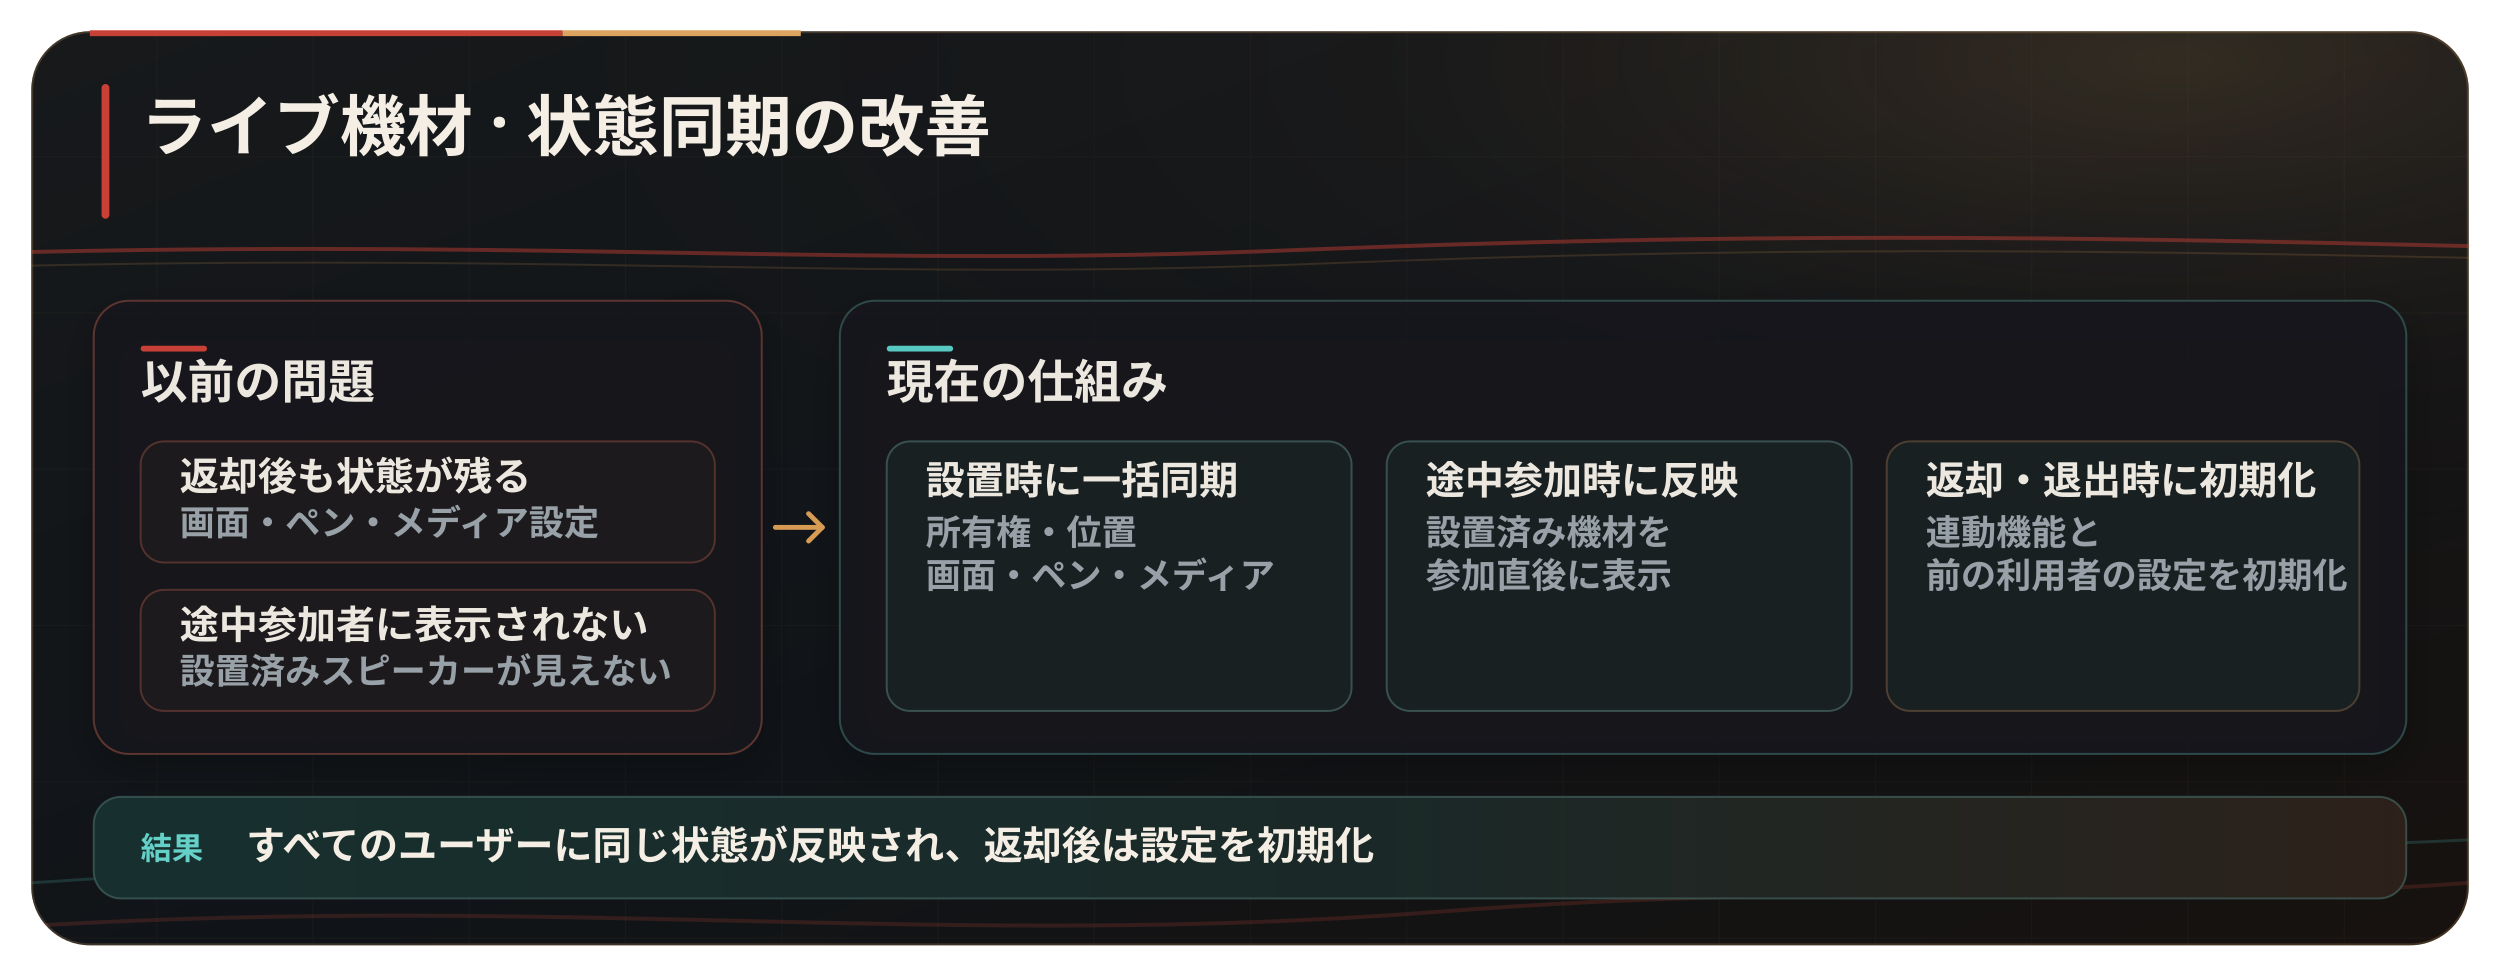
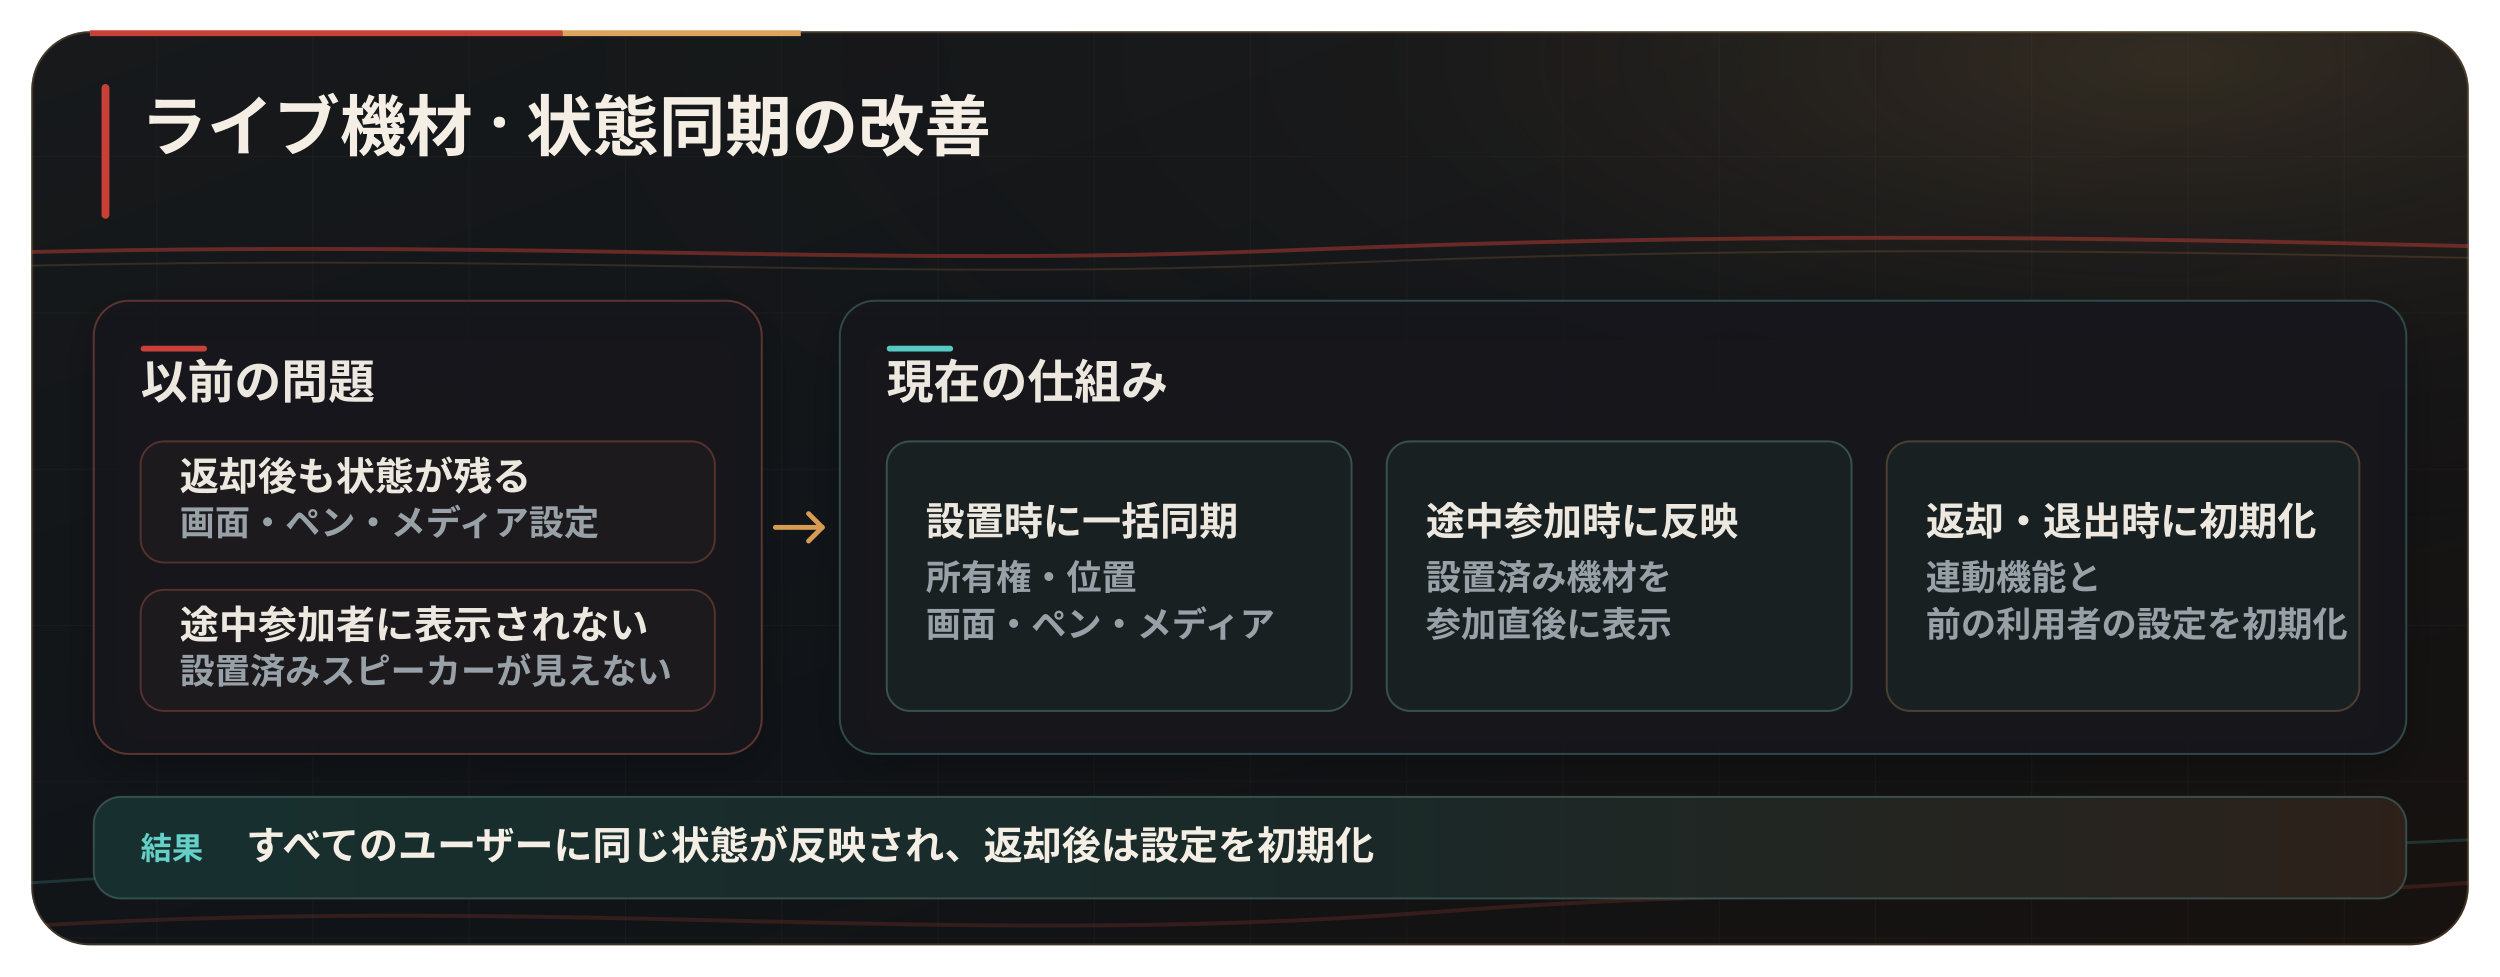
<svg xmlns="http://www.w3.org/2000/svg" width="1280" height="500" viewBox="0 0 1280 500" role="img" aria-labelledby="title desc">
  <defs>
    <linearGradient id="panelBackground" x1="0" y1="0" x2="1" y2="1">
      <stop offset="0" stop-color="#17191b" />
      <stop offset="0.55" stop-color="#101418" />
      <stop offset="1" stop-color="#17120f" />
    </linearGradient>
    <radialGradient id="stationLight" cx="88%" cy="3%" r="76%">
      <stop offset="0" stop-color="#d69a50" stop-opacity="0.17" />
      <stop offset="0.42" stop-color="#a46531" stop-opacity="0.045" />
      <stop offset="1" stop-color="#000000" stop-opacity="0" />
    </radialGradient>
    <linearGradient id="resultBar" x1="0" y1="0" x2="1" y2="0">
      <stop offset="0" stop-color="#17302f" />
      <stop offset="0.55" stop-color="#1a2928" />
      <stop offset="1" stop-color="#2d211a" />
    </linearGradient>
    <pattern id="streetGrid" width="80" height="80" patternUnits="userSpaceOnUse">
      <path d="M80 0H0V80" fill="none" stroke="#e9c08a" stroke-opacity="0.035" />
    </pattern>
    <filter id="cardShadow" x="-8%" y="-12%" width="116%" height="130%">
      <feDropShadow dx="0" dy="7" stdDeviation="10" flood-color="#000000" flood-opacity="0.24" />
    </filter>
    <clipPath id="panelClip">
      <rect x="16" y="16" width="1248" height="468" rx="30" />
    </clipPath>
    <style>
      text { font-family: "Noto Sans JP", "Yu Gothic", "Segoe UI", sans-serif; }
      .title { fill: #f4eee5; font-size: 34px; font-weight: 750; }
      .section { fill: #ede8df; font-size: 24px; font-weight: 700; }
      .item-title { fill: #ede8df; font-size: 20px; font-weight: 700; }
      .item-body { fill: #97a1a7; font-size: 18px; font-weight: 600; }
      .result-label { fill: #64d0c8; font-size: 16px; font-weight: 750; }
      .result-text { fill: #f4eee5; font-size: 20px; font-weight: 700; }
    </style>
  </defs>
  <g clip-path="url(#panelClip)">
    <rect x="16" y="16" width="1248" height="468" rx="30" fill="url(#panelBackground)" />
    <rect x="16" y="16" width="1248" height="468" rx="30" fill="url(#stationLight)" />
    <rect x="16" y="16" width="1248" height="468" rx="30" fill="url(#streetGrid)" />
    <path d="M16 129 C290 123 445 137 664 128 C890 119 1055 121 1264 126" fill="none" stroke="#a83831" stroke-opacity="0.56" stroke-width="2" />
    <path d="M16 136 C295 130 456 144 675 135 C902 126 1068 128 1264 132" fill="none" stroke="#df9d53" stroke-opacity="0.16" />
    <path d="M16 452 C300 432 483 469 721 447 C943 427 1088 439 1264 430" fill="none" stroke="#54c9c2" stroke-opacity="0.18" stroke-width="1.5" />
    <path d="M16 474 C292 458 484 486 734 467 C951 450 1110 464 1264 452" fill="none" stroke="#b34236" stroke-opacity="0.22" stroke-width="2" />
  </g>
  <rect x="16.5" y="16.5" width="1247" height="467" rx="29.5" fill="none" stroke="#b98a55" stroke-opacity="0.26" />
  <path d="M46 17 H288" stroke="#c74137" stroke-width="3" />
  <path d="M288 17 H410" stroke="#dca45f" stroke-width="3" />
  <rect x="52" y="43" width="4" height="69" rx="2" fill="#c84036" />
  <text x="72" y="77" class="title">ライブ機材 · 状態同期の改善</text>
  <g filter="url(#cardShadow)">
    <rect x="48" y="154" width="342" height="232" rx="18" fill="#17171a" fill-opacity="0.97" stroke="#6b3c35" stroke-opacity="0.82" />
    <rect x="430" y="154" width="802" height="232" rx="18" fill="#14191d" fill-opacity="0.97" stroke="#355553" stroke-opacity="0.82" />
  </g>
  <rect x="72" y="177" width="34" height="3" rx="1.5" fill="#c84036" />
  <text x="72" y="204" class="section">以前の問題</text>
  <rect x="72" y="226" width="294" height="62" rx="12" fill="#1c1a1c" stroke="#6b3c35" stroke-opacity="0.72" />
  <text x="92" y="251" class="item-title">返却後も状態が残る</text>
  <text x="92" y="274" class="item-body">画面・ペン・メディア設定</text>
  <rect x="72" y="302" width="294" height="62" rx="12" fill="#1c1a1c" stroke="#6b3c35" stroke-opacity="0.72" />
  <text x="92" y="327" class="item-title">途中参加者に表示されない</text>
  <text x="92" y="350" class="item-body">設置済みスピーカーが見えない</text>
  <path d="M397 270 H421" stroke="#d79b54" stroke-width="2.5" stroke-linecap="round" />
  <path d="M414 263 L421 270 L414 277" fill="none" stroke="#d79b54" stroke-width="2.5" stroke-linecap="round" stroke-linejoin="round" />
  <rect x="454" y="177" width="34" height="3" rx="1.5" fill="#58c9c2" />
  <text x="454" y="204" class="section">現在の仕組み</text>
  <rect x="454" y="226" width="238" height="138" rx="12" fill="#192022" stroke="#42615e" stroke-opacity="0.78" />
-   <text x="474" y="253" class="item-title">設置時に一括同期</text>
-   <text x="474" y="279" class="item-body">所有権・位置</text>
-   <text x="474" y="301" class="item-body">画面・ペン・メディア</text>
+   <text x="474" y="274" class="item-title">設置時に一括同期</text>
+   <text x="474" y="302" class="item-body">所有権・位置</text>
+   <text x="474" y="326" class="item-body">画面・ペン・メディア</text>
  <rect x="710" y="226" width="238" height="138" rx="12" fill="#192022" stroke="#42615e" stroke-opacity="0.78" />
-   <text x="730" y="253" class="item-title">途中参加時に反映</text>
-   <text x="730" y="279" class="item-body">設置済み機材を</text>
-   <text x="730" y="301" class="item-body">参加直後に表示</text>
+   <text x="730" y="274" class="item-title">途中参加時に反映</text>
+   <text x="730" y="302" class="item-body">設置済み機材を</text>
+   <text x="730" y="326" class="item-body">参加直後に表示</text>
  <rect x="966" y="226" width="242" height="138" rx="12" fill="#192022" stroke="#5b4b38" stroke-opacity="0.78" />
-   <text x="986" y="253" class="item-title">返却・退出時に初期化</text>
-   <text x="986" y="279" class="item-body">連動機能と</text>
-   <text x="986" y="301" class="item-body">前の利用者の設定を初期化</text>
+   <text x="986" y="274" class="item-title">返却・退出時に初期化</text>
+   <text x="986" y="302" class="item-body">連動機能と</text>
+   <text x="986" y="326" class="item-body">前の利用者の設定を初期化</text>
  <rect x="48" y="408" width="1184" height="52" rx="14" fill="url(#resultBar)" stroke="#42615e" stroke-opacity="0.72" />
  <text x="72" y="440" class="result-label">結果</text>
  <text x="126" y="440" class="result-text">すべてのユーザーに同じ状態が反映され、返却後は設定を初期化</text>
</svg>
